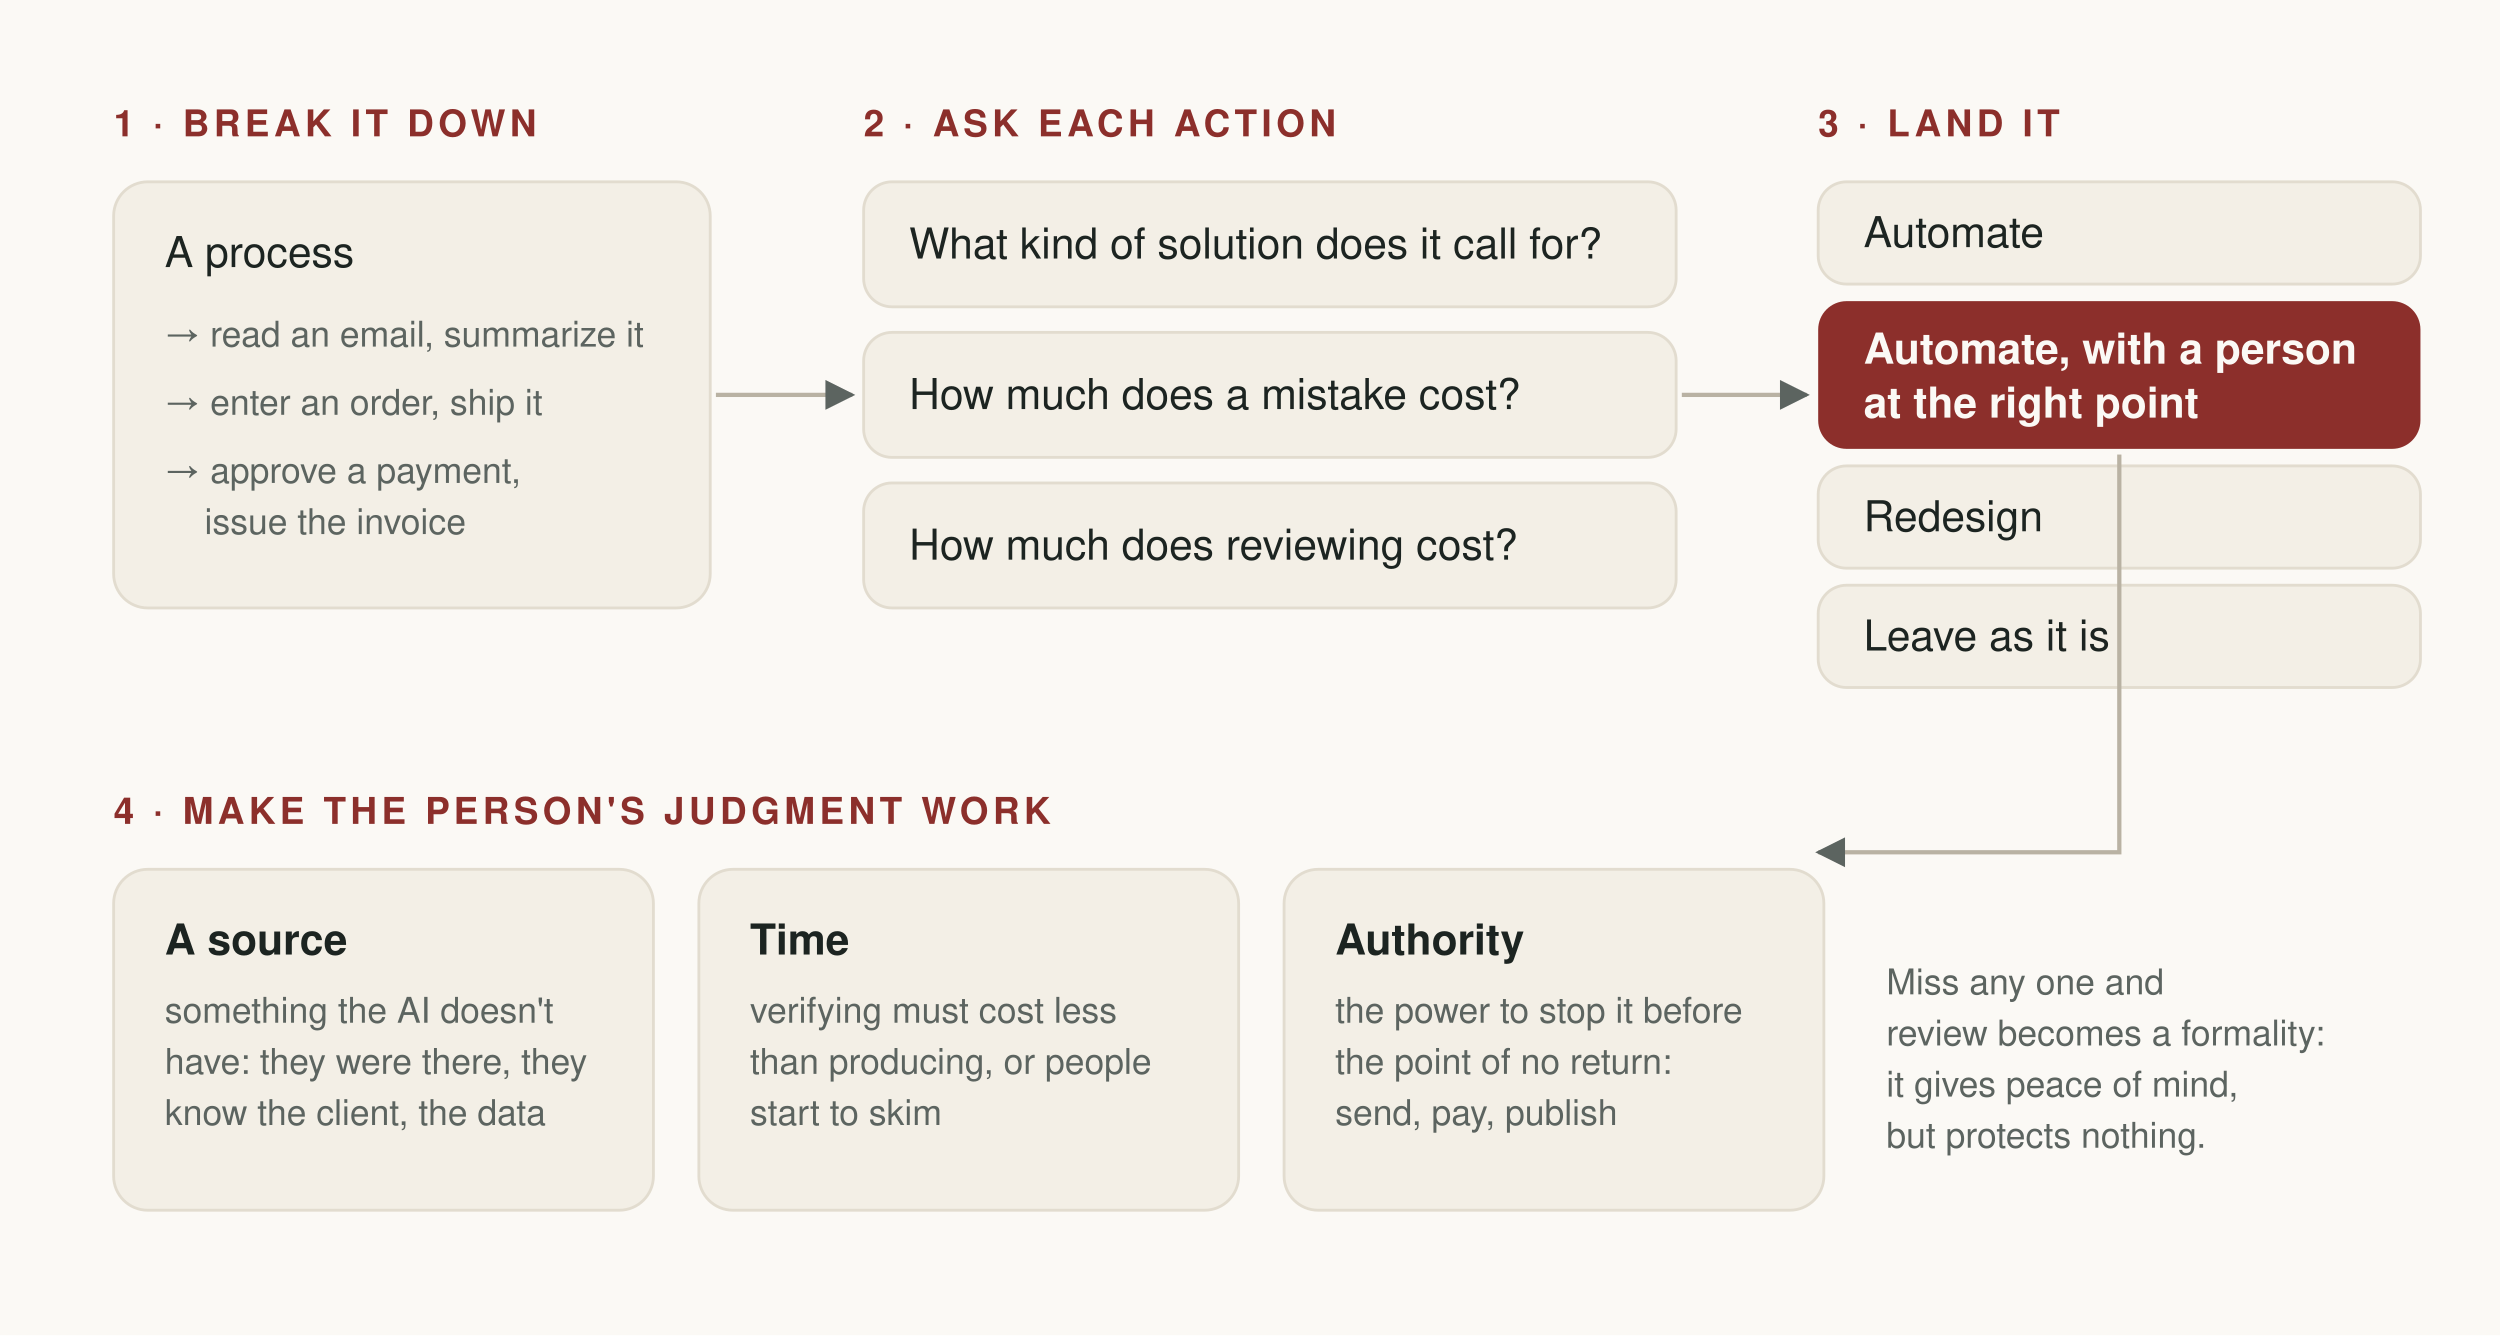
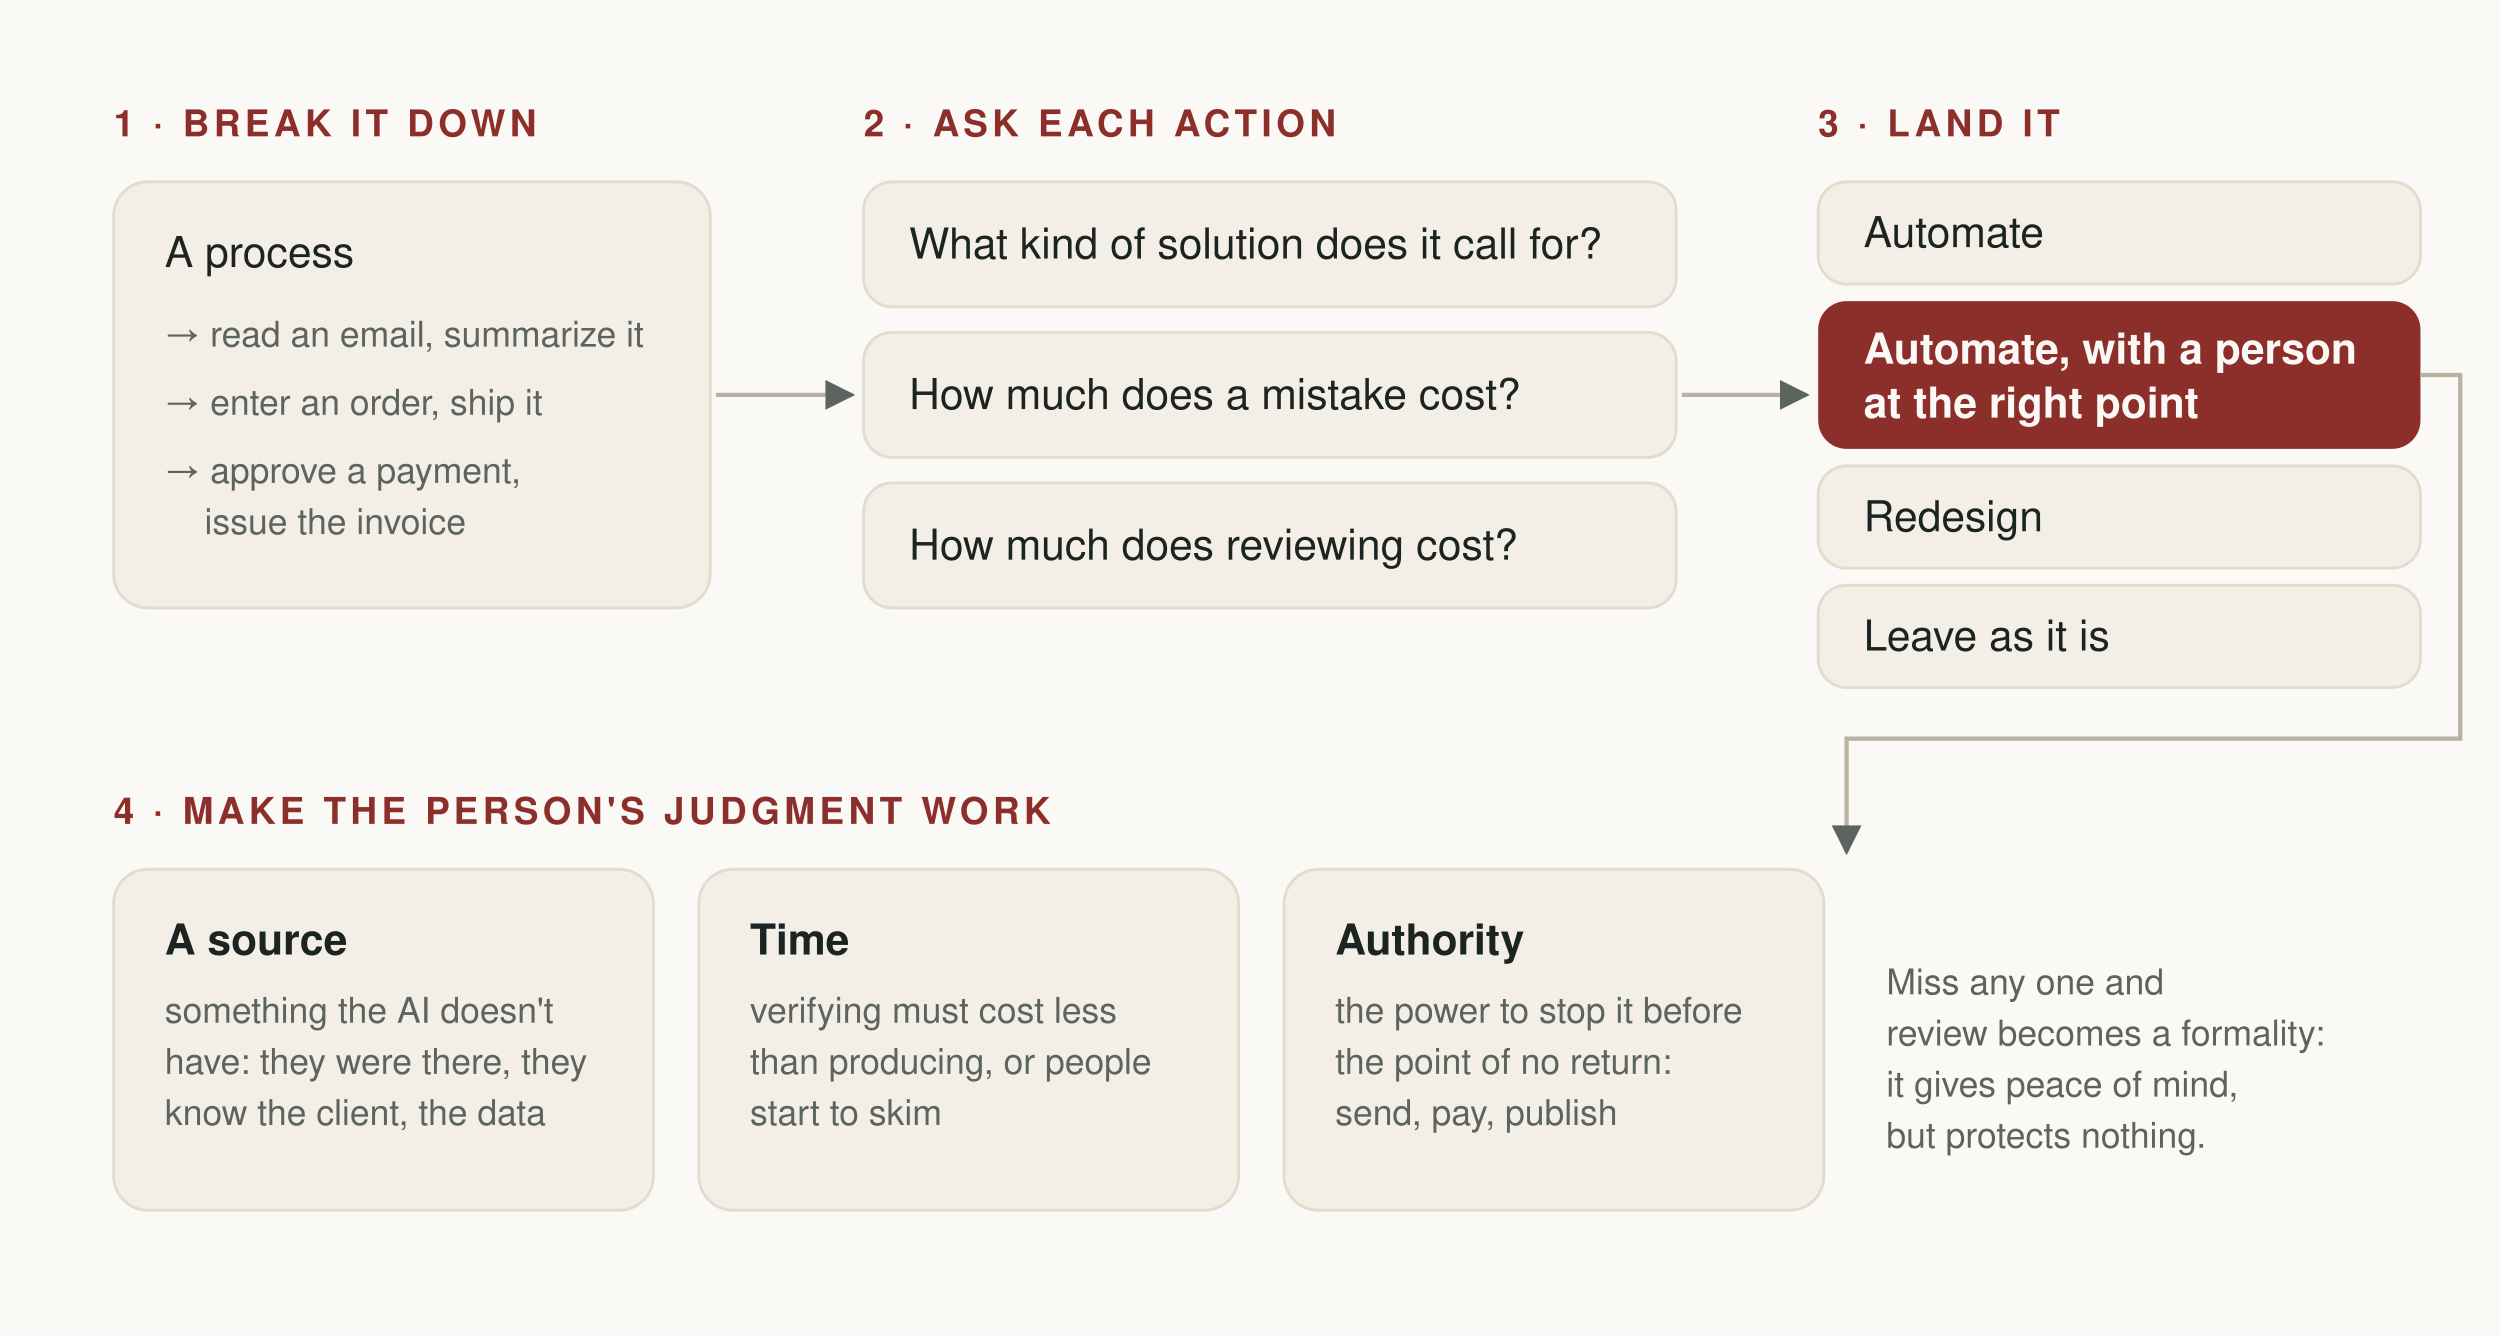
<svg xmlns="http://www.w3.org/2000/svg" viewBox="0 0 880 470" role="img" aria-labelledby="t d">
  <style>
    .bg{fill:#FBF9F5}.card{fill:#F3EFE6;stroke:#E2DCCF}.ink{fill:#1C2421}.mut{fill:#5C6460}.acc{fill:#8C2F2B}.accs{stroke:#8C2F2B}.ln{stroke:#B9B2A3}
    .hi{fill:#8C2F2B}.hit{fill:#FBF9F5}
    text{font-family:'Helvetica Neue',Helvetica,Arial,sans-serif}
    .h{font-size:13px;font-weight:600;letter-spacing:.12em}
    .b{font-size:15px}.s{font-size:12.5px}
    @media (prefers-color-scheme: dark){
      .bg{fill:#141615}.card{fill:#1E2220;stroke:#2E3330}.ink{fill:#EDEAE4}.mut{fill:#9CA6A0}.acc{fill:#E08A5F}.accs{stroke:#E08A5F}.ln{stroke:#4A514D}
      .hi{fill:#E08A5F}.hit{fill:#141615}
    }
  </style>
  <defs>
    <marker id="ar" viewBox="0 0 10 10" refX="9" refY="5" markerWidth="7" markerHeight="7" orient="auto-start-reverse">
      <path d="M0 0 10 5 0 10z" class="mut" />
    </marker>
  </defs>
  <rect class="bg" width="880" height="470" />
  <text class="h acc" x="40" y="48">1 · BREAK IT DOWN</text>
  <rect class="card" x="40" y="64" width="210" height="150" rx="12" />
  <text class="b ink" x="58" y="94">A process</text>
  <text class="s mut" x="58" y="122">→ read an email, summarize it</text>
  <text class="s mut" x="58" y="146">→ enter an order, ship it</text>
  <text class="s mut" x="58" y="170">→ approve a payment,</text>
  <text class="s mut" x="72" y="188">issue the invoice</text>
  <line class="ln" x1="252" y1="139" x2="300" y2="139" stroke-width="1.5" marker-end="url(#ar)" />
  <text class="h acc" x="304" y="48">2 · ASK EACH ACTION</text>
  <rect class="card" x="304" y="64" width="286" height="44" rx="10" />
  <text class="b ink" x="320" y="91">What kind of solution does it call for?</text>
  <rect class="card" x="304" y="117" width="286" height="44" rx="10" />
  <text class="b ink" x="320" y="144">How much does a mistake cost?</text>
  <rect class="card" x="304" y="170" width="286" height="44" rx="10" />
  <text class="b ink" x="320" y="197">How much does reviewing cost?</text>
  <line class="ln" x1="592" y1="139" x2="636" y2="139" stroke-width="1.5" marker-end="url(#ar)" />
  <text class="h acc" x="640" y="48">3 · LAND IT</text>
  <rect class="card" x="640" y="64" width="212" height="36" rx="10" />
  <text class="b ink" x="656" y="87">Automate</text>
  <rect class="hi" x="640" y="106" width="212" height="52" rx="10" />
  <text class="b hit" x="656" y="128" font-weight="600">Automate, with a person</text>
  <text class="b hit" x="656" y="147" font-weight="600">at the right point</text>
  <rect class="card" x="640" y="164" width="212" height="36" rx="10" />
  <text class="b ink" x="656" y="187">Redesign</text>
  <rect class="card" x="640" y="206" width="212" height="36" rx="10" />
  <text class="b ink" x="656" y="229">Leave as it is</text>
-   <path class="ln" d="M746 160 V 300 H 640" fill="none" stroke-width="1.5" marker-end="url(#ar)" />
+   <path class="ln" d="M852 132 H 866 V 260 H 650 V 300" fill="none" stroke-width="1.5" marker-end="url(#ar)" />
  <text class="h acc" x="40" y="290">4 · MAKE THE PERSON'S JUDGMENT WORK</text>
  <rect class="card" x="40" y="306" width="190" height="120" rx="12" />
  <text class="b ink" x="58" y="336" font-weight="600">A source</text>
  <text class="s mut" x="58" y="360">something the AI doesn't</text>
  <text class="s mut" x="58" y="378">have: they were there, they</text>
  <text class="s mut" x="58" y="396">know the client, the data</text>
  <rect class="card" x="246" y="306" width="190" height="120" rx="12" />
  <text class="b ink" x="264" y="336" font-weight="600">Time</text>
  <text class="s mut" x="264" y="360">verifying must cost less</text>
  <text class="s mut" x="264" y="378">than producing, or people</text>
  <text class="s mut" x="264" y="396">start to skim</text>
  <rect class="card" x="452" y="306" width="190" height="120" rx="12" />
  <text class="b ink" x="470" y="336" font-weight="600">Authority</text>
  <text class="s mut" x="470" y="360">the power to stop it before</text>
  <text class="s mut" x="470" y="378">the point of no return:</text>
  <text class="s mut" x="470" y="396">send, pay, publish</text>
  <text class="s mut" x="664" y="350">Miss any one and</text>
  <text class="s mut" x="664" y="368">review becomes a formality:</text>
  <text class="s mut" x="664" y="386">it gives peace of mind,</text>
  <text class="s mut" x="664" y="404">but protects nothing.</text>
</svg>
